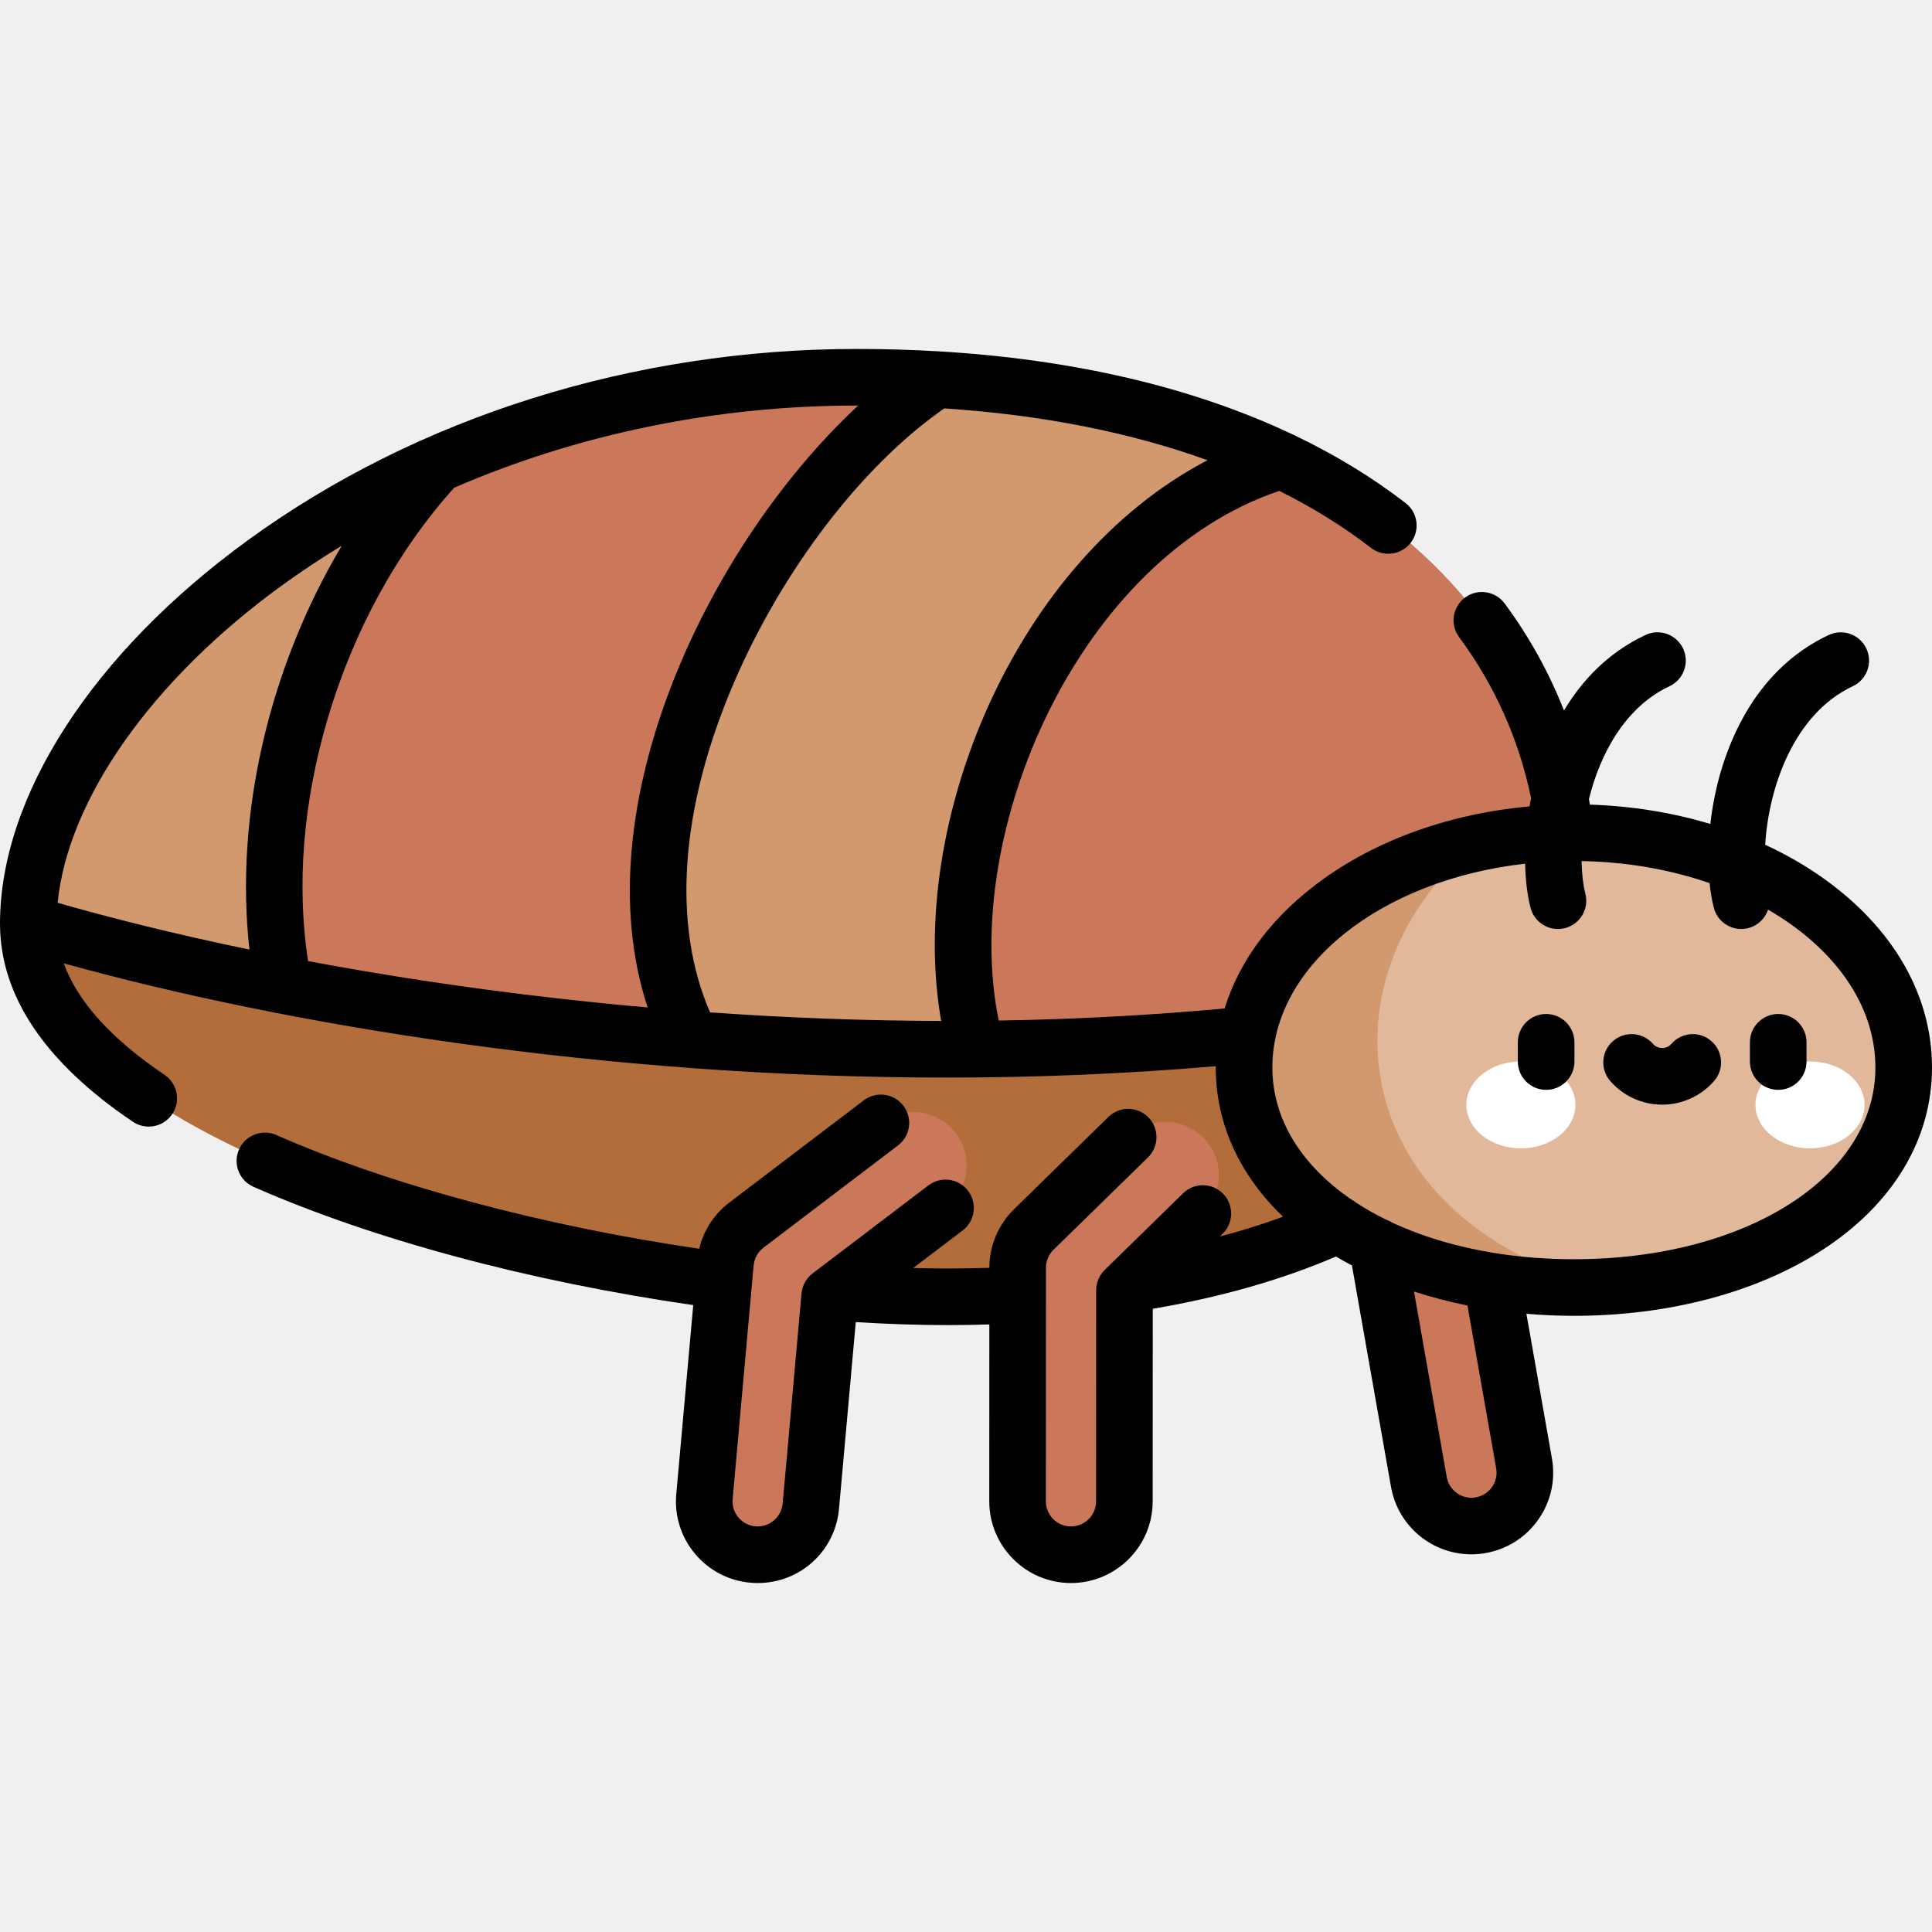
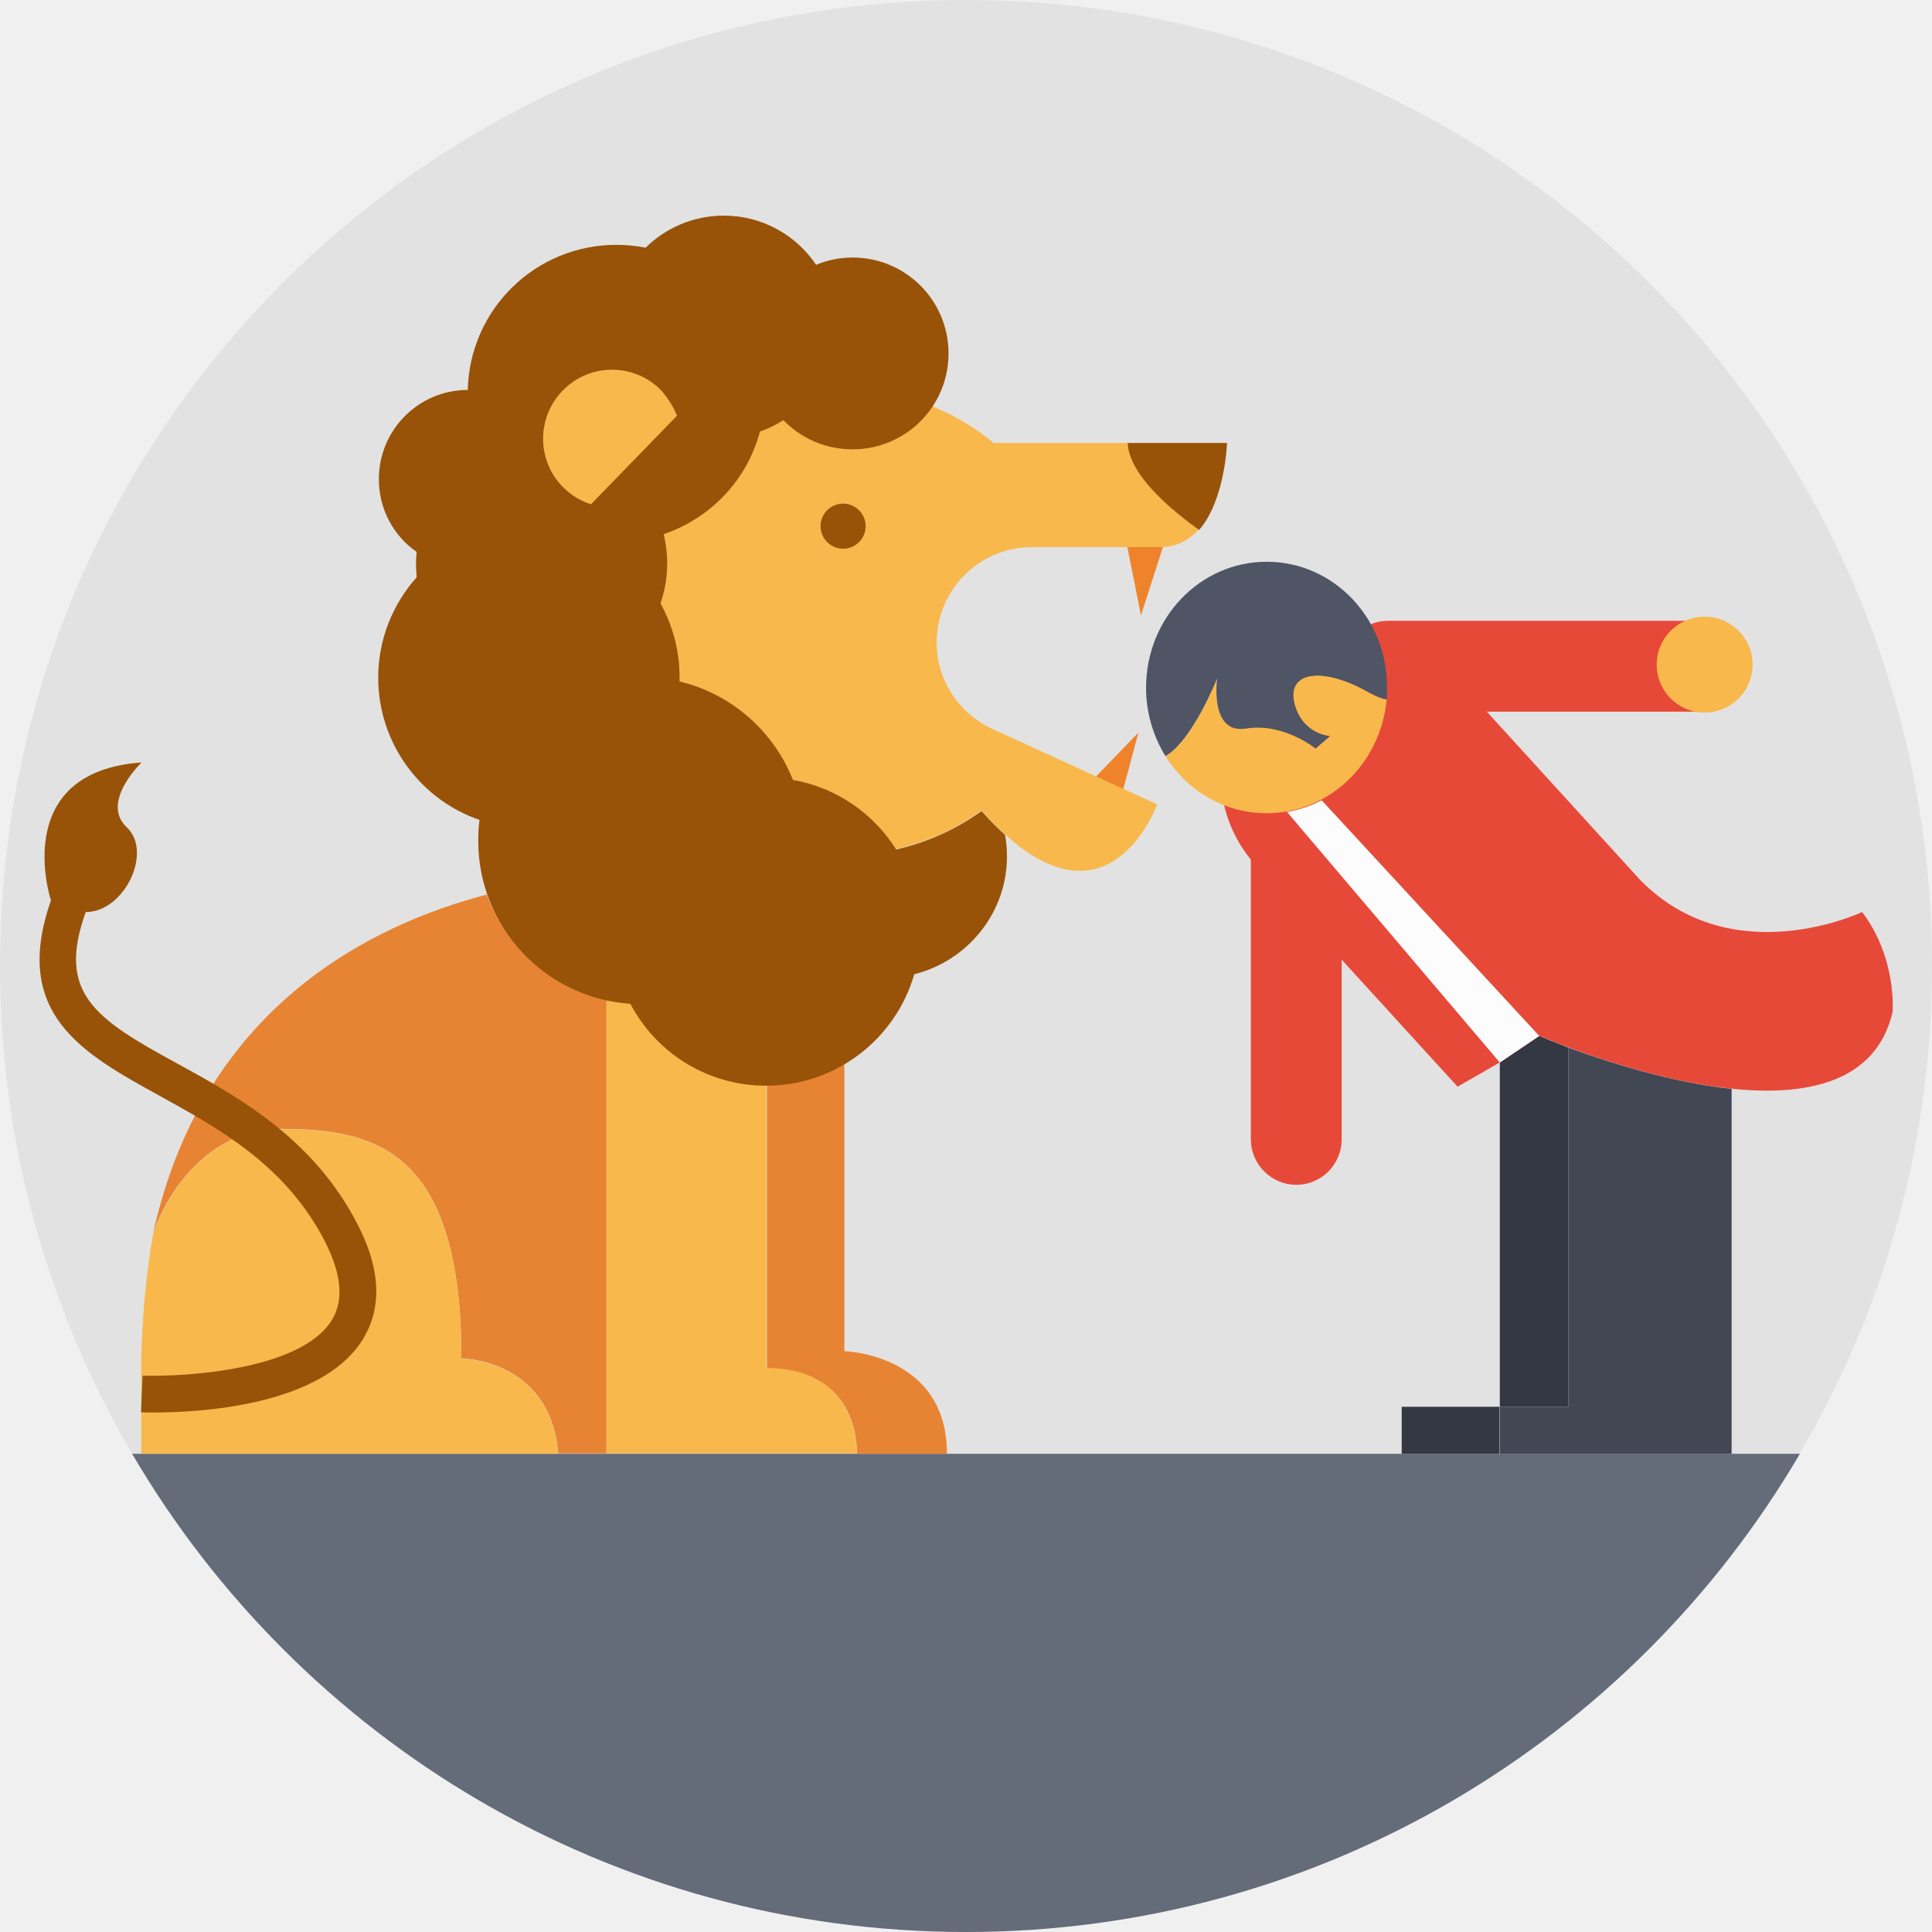
- <svg xmlns="http://www.w3.org/2000/svg" id="Capa_1" enable-background="new 0 0 512 512" height="512" viewBox="0 0 512 512" width="512">
-   <path d="m389.935 404.413c-6.739.001-12.709-4.83-13.921-11.695l-12.435-70.46h-30.007c-7.816 0-14.153-6.337-14.153-14.153 0-7.817 6.337-14.153 14.153-14.153h41.882c6.867 0 12.744 4.93 13.937 11.693l14.498 82.154c1.359 7.697-3.78 15.039-11.478 16.397-.832.146-1.66.217-2.476.217z" fill="#cb775a" />
-   <path d="m415.712 235.721c0 74.971-73.652 107.946-164.505 107.946s-243.707-37.102-243.707-98.888 93.834-144.805 219.566-144.805 188.646 60.776 188.646 135.747z" fill="#b36d3a" />
-   <path d="m412.575 261.074c2.052-7.85 3.137-16.292 3.137-25.353 0-74.972-62.914-135.748-188.646-135.748s-219.566 83.021-219.566 144.806c83.266 24.959 250.805 51.465 405.075 16.295z" fill="#cb775a" />
-   <path d="m115.784 123.108c-65.928 29.064-108.284 80.16-108.284 121.671 18.666 5.595 41.576 11.265 67.613 16.304-9.11-46.654 7.92-102.313 40.671-137.975z" fill="#d2996f" />
-   <path d="m283.819 412.025c-.002 0-.003 0-.005 0-7.817-.003-14.151-6.342-14.147-14.158l.025-61.912c.002-3.807 1.536-7.452 4.258-10.114l25.031-24.477c5.589-5.464 14.549-5.364 20.014.225 5.464 5.589 5.364 14.549-.224 20.014l-20.776 20.315-.022 55.96c-.004 7.814-6.341 14.147-14.154 14.147z" fill="#cb775a" />
-   <path d="m200.801 412.027c-.424 0-.851-.02-1.282-.058-7.785-.699-13.53-7.576-12.83-15.361l5.558-61.912c.356-3.963 2.363-7.593 5.531-10.001l35.665-27.112c6.222-4.731 15.102-3.521 19.832 2.702s3.52 15.101-2.702 19.832l-30.692 23.332-5 55.691c-.661 7.353-6.835 12.886-14.08 12.887z" fill="#cb775a" />
-   <path d="m504.5 282.897c0 34.372-39.133 58.312-87.405 58.312s-87.405-23.94-87.405-58.312 39.133-62.236 87.405-62.236 87.405 27.864 87.405 62.236z" fill="#e1b89a" />
-   <path d="m391.651 223.349c-35.859 7.759-61.96 31.48-61.96 59.549 0 34.372 39.132 58.313 87.405 58.313 2.492 0 4.953-.079 7.392-.205-69.465-18.709-74.849-83.821-32.837-117.657z" fill="#d2996f" />
-   <path d="m417.506 292.807c0 6.358-6.472 11.512-14.456 11.512s-14.456-5.154-14.456-11.512 6.472-11.512 14.456-11.512c7.984.001 14.456 5.154 14.456 11.512z" fill="#fff" />
-   <path d="m465.216 292.807c0 6.358 6.472 11.512 14.456 11.512s14.456-5.154 14.456-11.512-6.472-11.512-14.456-11.512c-7.984.001-14.456 5.154-14.456 11.512z" fill="#fff" />
-   <path d="m258.778 278.013c-15.288-54.643 19.725-137.753 80.865-155.996-24.548-11.734-55.036-19.33-91.463-21.437-46.036 30.184-93.928 118.054-64.92 174.883 24.307 1.821 49.639 2.772 75.518 2.55z" fill="#d2996f" />
-   <path d="m483.25 232.78c-4.763-3.391-9.949-6.36-15.451-8.91.887-15.034 7.499-34.62 23.214-42.016 3.747-1.764 5.355-6.232 3.592-9.98-1.765-3.748-6.234-5.354-9.98-3.592-16.896 7.953-24.731 23.598-28.328 35.321-1.456 4.746-2.476 9.783-3.044 14.753-10.048-3.021-20.818-4.766-31.921-5.121-.083-.494-.156-.992-.245-1.484 3.001-12.117 9.652-24.388 21.356-29.897 3.747-1.764 5.355-6.232 3.592-9.98-1.765-3.748-6.234-5.356-9.98-3.592-10.091 4.75-16.932 12.246-21.586 20.009-3.937-10.043-9.186-19.521-15.723-28.364-2.463-3.331-7.157-4.035-10.49-1.572-3.33 2.462-4.034 7.159-1.572 10.489 9.455 12.79 15.842 27.108 19.072 42.671-.144.728-.281 1.458-.405 2.189-20.467 1.837-39.465 8.437-54.407 19.076-13.361 9.513-22.394 21.415-26.399 34.477-19.575 1.799-39.55 2.872-59.872 3.197-10.235-49.729 21.009-122.336 74.36-140.37 8.853 4.415 16.979 9.451 24.299 15.105 3.277 2.532 7.988 1.928 10.521-1.351 2.532-3.278 1.927-7.988-1.352-10.52-8.748-6.757-18.504-12.705-29.171-17.826-.323-.182-.659-.338-1.006-.471-26.293-12.429-58.069-19.865-94.041-21.94-.001 0-.002 0-.003 0-6.92-.399-13.99-.606-21.21-.606-59.098 0-116.397 17.994-161.342 50.667-41.159 29.915-65.728 67.911-65.728 101.637v.028c0 .043.002.086.003.128.065 19.008 11.911 36.619 35.22 52.346 1.286.868 2.745 1.284 4.188 1.284 2.409 0 4.775-1.159 6.224-3.306 2.317-3.434 1.411-8.095-2.022-10.412-14.127-9.532-23.063-19.436-26.716-29.556 58.852 16.313 143.369 30.277 233.94 30.277 23.488 0 47.399-.947 71.36-3.029-.001.119-.006.238-.006.358 0 14.794 6.245 28.472 17.834 39.543-5.321 1.956-10.914 3.711-16.763 5.259l.751-.735c2.962-2.896 3.016-7.644.119-10.606-2.896-2.961-7.643-3.016-10.605-.119l-20.775 20.315c-1.442 1.41-2.256 3.342-2.257 5.359l-.022 55.96c-.001 3.667-2.985 6.65-6.655 6.65-3.668-.001-6.651-2.987-6.65-6.655l.024-61.912c.001-1.778.73-3.512 2.002-4.755l25.031-24.477c2.962-2.896 3.016-7.645.119-10.606-2.897-2.96-7.644-3.016-10.606-.119l-25.032 24.476c-4.137 4.046-6.512 9.686-6.515 15.473v.037c-3.653.114-7.325.179-10.984.179-2.988 0-6.058-.046-9.188-.128l13.094-9.954c3.297-2.507 3.939-7.212 1.432-10.509-2.507-3.298-7.212-3.938-10.509-1.432l-30.693 23.332c-1.679 1.276-2.743 3.2-2.931 5.3l-5 55.692c-.305 3.397-3.208 6.058-6.609 6.058-.2 0-.402-.009-.612-.028-1.77-.159-3.372-.997-4.511-2.361s-1.678-3.089-1.52-4.86l5.559-61.913c.167-1.858 1.114-3.571 2.6-4.701l35.664-27.112c3.297-2.507 3.939-7.212 1.432-10.51-2.507-3.297-7.212-3.938-10.51-1.432l-35.664 27.113c-3.999 3.041-6.796 7.383-7.952 12.216-41.656-6.109-82.138-16.972-112.066-30.146-3.791-1.669-8.217.052-9.886 3.843s.052 8.217 3.843 9.886c31.732 13.968 72.88 25.016 116.536 31.347l-4.495 50.066c-.518 5.761 1.239 11.378 4.947 15.817 3.707 4.439 8.922 7.168 14.675 7.685.649.059 1.309.089 1.96.089 11.276-.001 20.54-8.478 21.548-19.717l4.438-49.432c8.509.522 16.702.79 24.418.79 3.656 0 7.325-.062 10.978-.171l-.018 46.868c-.005 11.939 9.705 21.656 21.653 21.661 11.935-.001 21.648-9.71 21.652-21.645l.021-51.029c17.958-3.053 34.253-7.704 48.559-13.859 1.376.821 2.783 1.615 4.226 2.375l10.35 58.653c1.83 10.368 10.789 17.892 21.304 17.892h.003c1.263 0 2.534-.112 3.779-.332 5.695-1.005 10.659-4.168 13.976-8.906s4.59-10.484 3.585-16.18l-6.763-38.326c4.133.35 8.33.542 12.584.542 25.151 0 48.553-6.208 65.893-17.479 18.707-12.157 29.011-29.322 29.011-48.33 0-19.117-10.21-36.916-28.75-50.117zm-467.97 6.464c2.696-27.329 24.883-58.978 59.263-83.97 5.172-3.76 10.522-7.31 16.026-10.652-19.243 32.254-28.454 71.527-24.464 107.021-21.683-4.487-38.81-8.949-50.825-12.399zm132.129 25.301c-24.601-2.799-46.623-6.256-65.782-9.847-3.086-20.26-1.279-42.469 5.311-64.583 6.925-23.238 18.471-44.24 33.414-60.858 32.797-14.205 69.354-21.783 106.714-21.783.123 0 .244.002.366.003-39.452 36.55-73.272 106.461-55.795 159.515-8.042-.711-16.119-1.524-24.228-2.447zm102.013 6.009c-20.122-.042-40.559-.799-61.245-2.261-10.133-23.323-7.957-54.114 6.293-87.304 12.945-30.149 34.163-57.769 55.779-72.758 25.883 1.71 49.316 6.337 69.747 13.732-51.31 26.8-79.705 96.611-70.574 148.591zm145.979 123.518c-1.019 1.456-2.544 2.428-4.297 2.737-.388.068-.781.103-1.171.103-3.224 0-5.972-2.312-6.534-5.499l-8.674-49.154c4.544 1.484 9.276 2.727 14.166 3.707l7.612 43.134c.308 1.751-.082 3.517-1.102 4.972zm21.694-60.362c-6.952 0-13.639-.515-19.987-1.48-.342-.081-.694-.133-1.05-.166-9.982-1.607-19.094-4.347-27.009-8.017-.52-.333-1.077-.609-1.668-.806-2.814-1.381-5.469-2.879-7.945-4.492-.395-.326-.819-.61-1.267-.847-13.137-8.98-20.978-21.177-20.978-35.004 0-27.168 29.049-49.766 66.985-54.01.09 4.246.556 8.229 1.433 11.664.865 3.391 3.915 5.646 7.261 5.646.614 0 1.239-.076 1.861-.235 4.014-1.025 6.436-5.109 5.411-9.123-.609-2.384-.955-5.344-1.006-8.643 12.175.211 23.677 2.292 33.922 5.845.242 2.315.61 4.507 1.121 6.509.865 3.391 3.915 5.646 7.261 5.646.614 0 1.239-.076 1.861-.235 2.563-.654 4.472-2.559 5.254-4.893 17.378 10.049 28.445 25.067 28.445 41.828 0 28.968-34.352 50.813-79.905 50.813zm-7.353-64.991c-4.143 0-7.5 3.358-7.5 7.5v5.105c0 4.142 3.357 7.5 7.5 7.5s7.5-3.358 7.5-7.5v-5.105c0-4.142-3.357-7.5-7.5-7.5zm61.505 0c-4.143 0-7.5 3.358-7.5 7.5v5.105c0 4.142 3.357 7.5 7.5 7.5 4.142 0 7.5-3.358 7.5-7.5v-5.105c0-4.142-3.357-7.5-7.5-7.5zm-17.719 7.176c-3.124-2.72-7.86-2.396-10.582.729-.364.418-1.168 1.12-2.452 1.12s-2.089-.703-2.453-1.122c-2.723-3.123-7.46-3.448-10.582-.726-3.123 2.722-3.447 7.459-.727 10.582 3.471 3.982 8.487 6.266 13.762 6.266 5.276 0 10.293-2.284 13.763-6.268 2.721-3.123 2.394-7.861-.729-10.581z" />
+ <svg xmlns="http://www.w3.org/2000/svg" version="1.1" id="Layer_1" x="0px" y="0px" viewBox="0 0 393.309 393.309" style="enable-background:new 0 0 393.309 393.309;" xml:space="preserve">
+   <path style="fill:#E2E2E2;" d="M393.309,196.655C393.309,87.984,305.325,0,196.655,0S0,87.984,0,196.655  c0,36.267,9.826,70.141,26.893,99.297h339.459C383.483,266.796,393.309,232.921,393.309,196.655z" />
+   <path style="fill:#646B79;" d="M26.893,295.952c34.133,58.246,97.358,97.358,169.762,97.358s135.628-39.111,169.762-97.358H26.893z" />
+   <g>
+     <polygon style="fill:#EF832B;" points="228.655,107.119 232.275,125.285 237.964,107.572  " />
+     <polygon style="fill:#EF832B;" points="226.844,167.434 231.758,149.139 218.57,162.78  " />
+   </g>
+   <path style="fill:#F8B84C;" d="M229.56,90.182h-27.281c-8.986-7.434-20.687-11.636-33.358-10.925  c-23.467,1.552-42.602,20.493-44.154,43.96c-1.875,27.669,20.04,50.747,47.321,50.747c10.343,0,19.911-3.297,27.733-8.986  c25.083,28.38,35.749-1.228,35.749-1.228l-33.616-15.386c-7.628-3.556-12.218-11.572-11.119-20.04  c1.228-9.632,9.438-16.937,19.135-16.937h26.182c3.426,0,5.947-1.487,7.887-3.62C232.339,99.426,229.754,93.543,229.56,90.182z" />
+   <g>
+     <circle style="fill:#985308;" cx="171.636" cy="107.119" r="4.59" />
+     <path style="fill:#985308;" d="M229.56,90.182c0.129,3.426,2.78,9.244,14.545,17.713c5.301-6.077,5.689-17.713,5.689-17.713   S229.56,90.182,229.56,90.182z" />
+   </g>
+   <path style="fill:#E78433;" d="M123.475,203.442v92.444h-9.826c-1.681-19.329-19.717-19.329-19.717-19.329  c0-42.214-17.261-46.739-36.655-46.739c-9.697,0-16.226,5.366-20.364,10.667c-4.008,5.172-5.689,10.343-5.754,10.667  c10.02-45.899,44.154-62.836,67.943-69.042C102.982,192.84,112.162,201.051,123.475,203.442z" />
+   <path style="fill:#F8B84C;" d="M93.931,276.622c0-42.279-17.325-46.739-36.655-46.739c-19.394,0-26.117,21.333-26.117,21.333l0,0  c-2.78,16.291-2.392,28.962-2.392,28.962v15.774h84.816C111.968,276.622,93.931,276.622,93.931,276.622z" />
+   <path style="fill:#E78433;" d="M174.416,295.952c0,0,1.034-17.325-18.295-17.325v-57.794c5.754,0,11.119-1.616,15.774-4.331v58.57  c0,0,20.881,0.517,20.881,20.881H174.416z" />
+   <path style="fill:#F8B84C;" d="M174.352,295.887h-50.877v-92.444c1.552,0.323,3.168,0.582,4.784,0.646  c5.236,9.956,15.644,16.679,27.669,16.679h0.065v57.729C175.321,278.562,174.352,295.887,174.352,295.887z" />
+   <path style="fill:#985308;" d="M204.994,174.352c0-1.487-0.129-2.974-0.388-4.396c-1.552-1.358-3.103-2.974-4.784-4.848  c-5.107,3.685-11.055,6.4-17.39,7.822c-4.59-7.305-12.154-12.606-21.01-14.158c-3.943-9.956-12.541-17.519-23.079-20.04  c0-0.323,0-0.646,0-0.905c0-5.43-1.422-10.537-3.879-14.998c0.905-2.586,1.358-5.366,1.358-8.21c0-2.004-0.259-4.008-0.711-5.883  c9.568-3.232,17.002-11.055,19.588-20.881c1.681-0.582,3.297-1.358,4.784-2.327c3.556,3.685,8.533,5.947,14.093,5.947  c10.796,0,19.523-8.727,19.523-19.523s-8.727-19.523-19.523-19.523c-2.651,0-5.172,0.517-7.434,1.487  c-4.073-6.077-10.99-10.02-18.812-10.02c-6.206,0-11.83,2.521-15.903,6.529c-1.939-0.388-3.943-0.582-5.947-0.582  c-16.485,0-29.867,13.123-30.255,29.543c-10.02,0-18.101,8.145-18.101,18.166c0,6.141,3.038,11.572,7.693,14.804  c-0.065,0.776-0.129,1.616-0.129,2.392c0,0.905,0.065,1.875,0.129,2.78c-4.848,5.43-7.822,12.606-7.822,20.428  c0,13.382,8.598,24.824,20.622,28.962c-0.194,1.422-0.259,2.78-0.259,4.267c0,17.584,13.64,32,30.966,33.164  c5.236,9.956,15.644,16.679,27.669,16.679c14.287,0,26.376-9.632,30.125-22.691C196.913,195.62,204.994,185.923,204.994,174.352z" />
+   <path style="fill:#F8B84C;" d="M134.4,79.257c-5.56-5.43-14.481-5.301-19.846,0.259c-5.43,5.56-5.301,14.481,0.259,19.846  c1.616,1.552,3.491,2.651,5.495,3.297l17.519-18.036C137.051,82.747,135.887,80.873,134.4,79.257z" />
+   <g>
+     <rect x="285.35" y="286.384" style="fill:#333842;" width="19.911" height="9.568" />
+     <path style="fill:#333842;" d="M319.289,213.269v73.115h-13.964v-70.077l0.065-0.065l8.016-5.366   C313.729,211.071,315.927,211.976,319.289,213.269z" />
+   </g>
+   <path style="fill:#414753;" d="M352.517,221.673v74.214h-0.065v0.065h-47.127v-9.568h13.964v-73.115  C326.659,215.984,339.846,220.315,352.517,221.673z" />
+   <path style="fill:#985308;" d="M72.016,247.79c-9.18-16.679-24.048-24.76-35.943-31.289c-16.743-9.115-24.566-14.287-18.618-30.836  c7.758,0.065,13.77-12.154,8.339-17.261c-5.43-5.107,3.038-13.188,3.038-13.188c-27.022,1.939-18.489,27.992-18.489,27.992h0.065  c-8.21,23.273,6.529,31.289,22.109,39.887c11.572,6.4,24.824,13.576,32.97,28.38c3.943,7.176,4.719,12.994,2.069,17.261  c-6.271,10.214-29.996,11.572-38.529,11.313l-0.323,7.434c0.453,0.065,1.422,0.065,2.715,0.065c8.792,0,34.069-1.228,42.473-14.933  C78.028,265.826,77.446,257.552,72.016,247.79z" />
+   <path style="fill:#E74938;" d="M379.087,185.665c0,0-26.44,12.606-45.188-6.529l-31.224-34.263h43.96  c5.107,0,9.244-4.202,9.244-9.244s-4.202-9.244-9.244-9.244H282.57c-2.78,0-5.301,1.228-6.982,3.232  c-6.465,0.129-12.929,2.521-18.036,7.24c-10.925,9.956-12.154,26.764-2.909,38.141v56.954c0,5.107,4.202,9.244,9.244,9.244  c5.172,0,9.244-4.202,9.244-9.244v-36.59l23.596,25.859l8.663-4.978l8.016-5.366c1.939,0.84,64.388,27.604,71.887-4.913  C385.293,206.028,386.198,195.038,379.087,185.665z" />
+   <circle style="fill:#F8B84C;" cx="347.022" cy="135.305" r="9.762" />
+   <path style="fill:#FCFCFD;" d="M313.341,210.877l-8.016,5.43l-43.313-51.006c2.521-0.453,4.849-1.228,7.046-2.392L313.341,210.877z" />
+   <path style="fill:#F8B84C;" d="M263.499,143.127c1.552,6.4,7.24,6.723,7.24,6.723l-2.909,2.521c0,0-6.594-5.43-14.158-4.073  c-7.564,1.228-5.883-10.214-5.883-10.214s-5.042,12.8-10.537,15.838c4.396,7.046,11.96,11.636,20.622,11.636  c12.8,0,23.273-10.214,24.436-23.273c-1.099-0.129-2.263-0.646-3.62-1.422C269.188,135.564,261.883,136.663,263.499,143.127z" />
+   <path style="fill:#4F5565;" d="M257.875,114.36c-13.576,0-24.566,11.442-24.566,25.665c0,5.107,1.487,9.891,3.943,13.899  c5.495-3.103,10.537-15.838,10.537-15.838s-1.681,11.442,5.883,10.214s14.158,4.073,14.158,4.073l2.909-2.521  c0,0-5.689-0.323-7.24-6.723s5.689-7.564,15.192-2.133c1.422,0.776,2.521,1.228,3.62,1.422c0.065-0.776,0.065-1.552,0.065-2.392  C282.44,125.802,271.451,114.36,257.875,114.36z" />
+   <g>
+ </g>
+   <g>
+ </g>
+   <g>
+ </g>
+   <g>
+ </g>
+   <g>
+ </g>
+   <g>
+ </g>
+   <g>
+ </g>
+   <g>
+ </g>
+   <g>
+ </g>
+   <g>
+ </g>
+   <g>
+ </g>
+   <g>
+ </g>
+   <g>
+ </g>
+   <g>
+ </g>
+   <g>
+ </g>
</svg>
